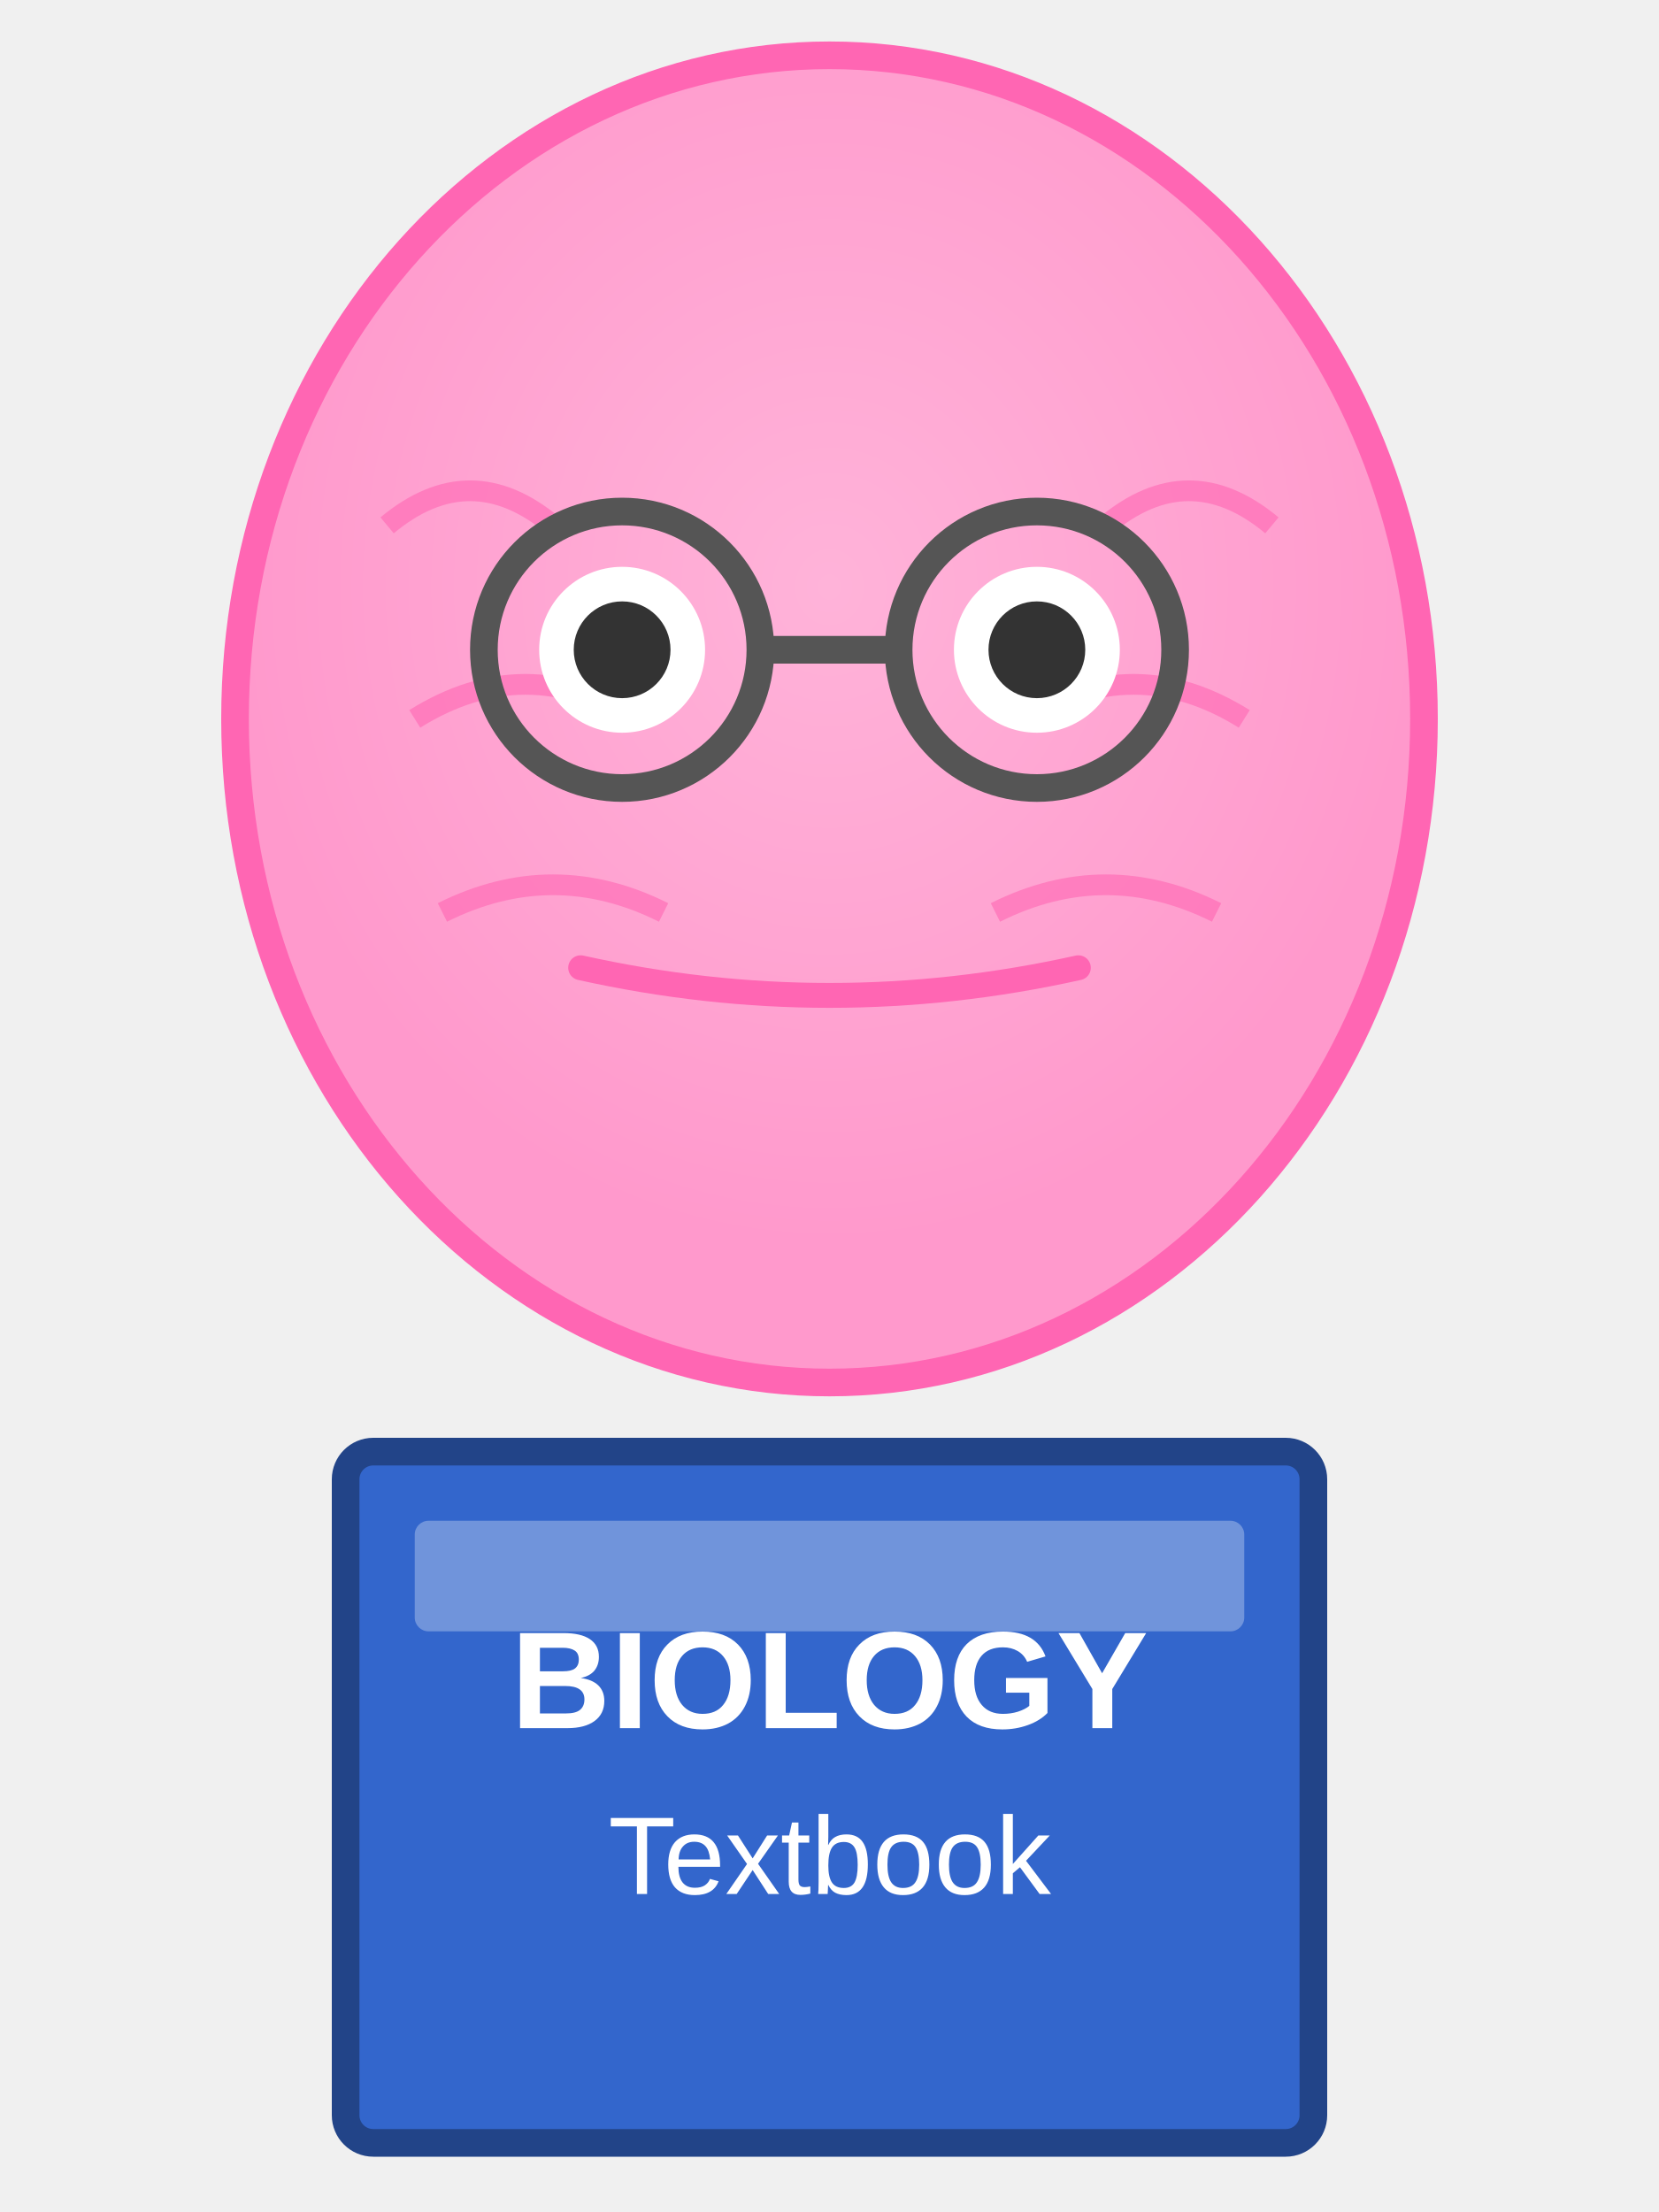
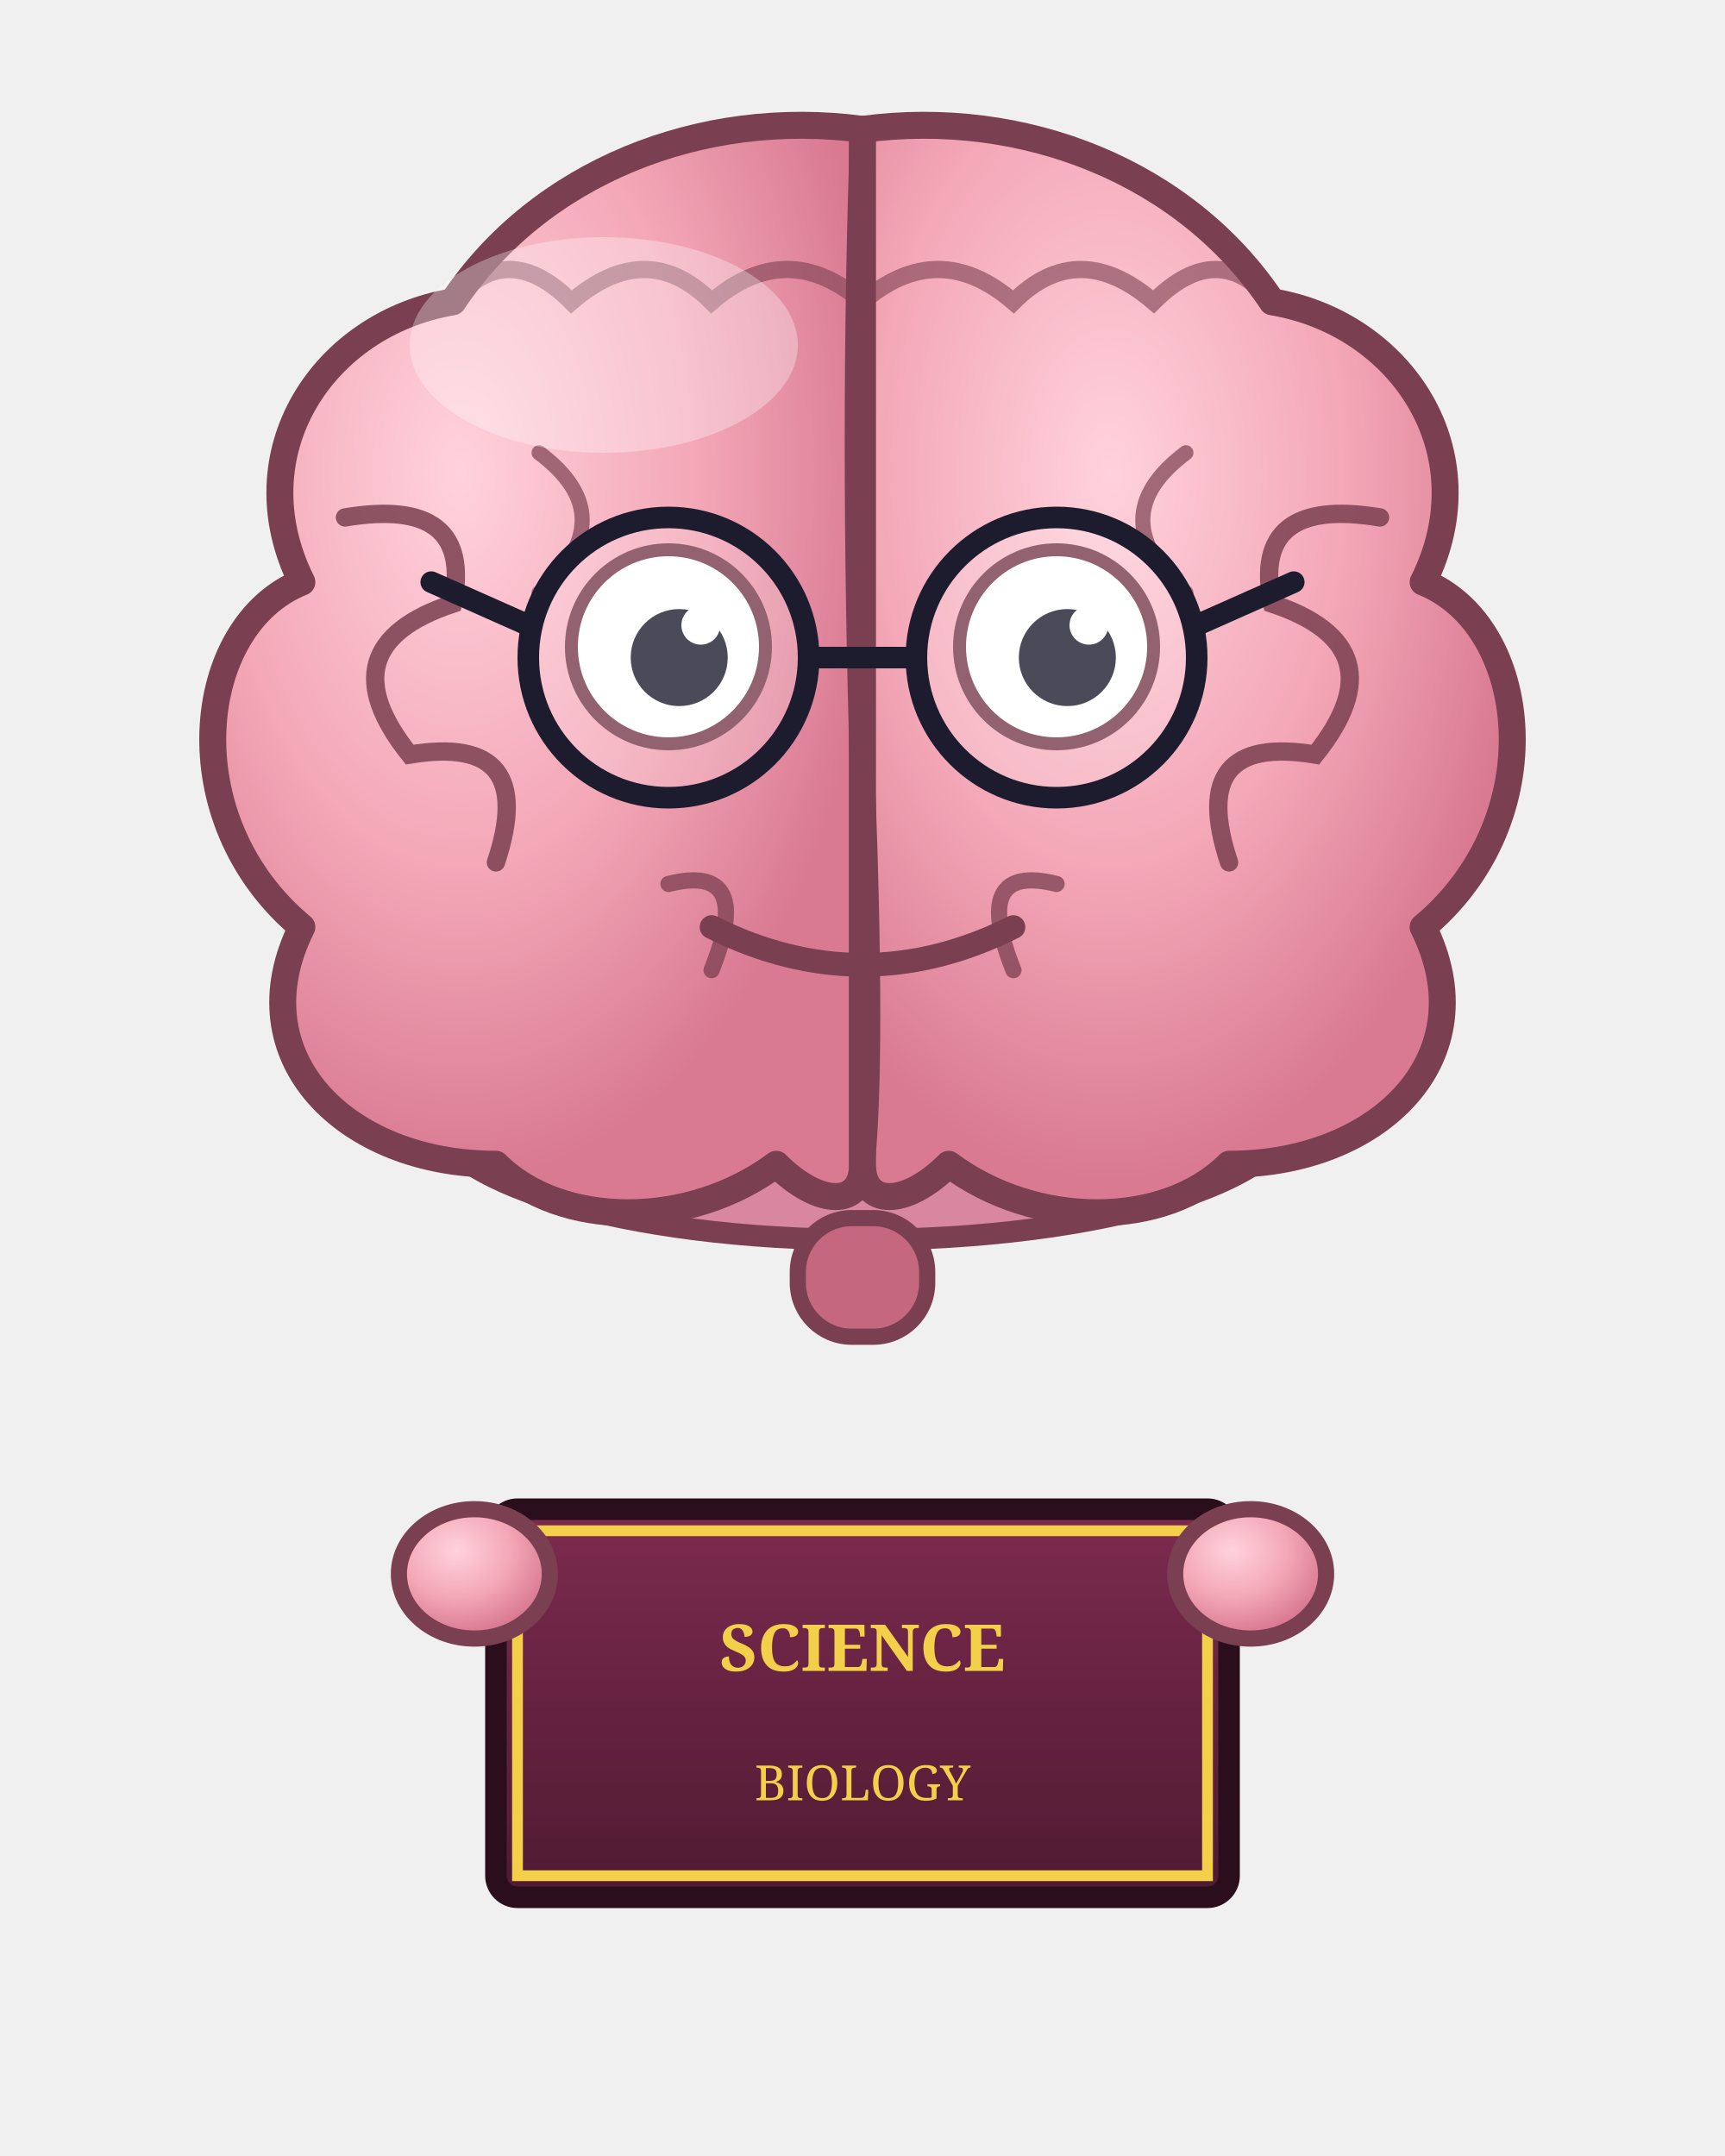
- <svg xmlns="http://www.w3.org/2000/svg" viewBox="0 0 120 160">
+ <svg xmlns="http://www.w3.org/2000/svg" viewBox="0 0 160 200" role="img" aria-label="Teen brain mascot with reading glasses - stage 3 of 7">
  <defs>
-     <radialGradient id="teenBrainGradient" cx="50%" cy="40%">
-       <stop offset="0%" stop-color="#ffb3d9" />
-       <stop offset="100%" stop-color="#ff99cc" />
+     <radialGradient id="brain" cx="38%" cy="32%" r="65%">
+       <stop offset="0%" stop-color="#ffd2dc" />
+       <stop offset="55%" stop-color="#f4a8b8" />
+       <stop offset="100%" stop-color="#d97a92" />
    </radialGradient>
+     <linearGradient id="book" x1="0%" y1="0%" x2="0%" y2="100%">
+       <stop offset="0%" stop-color="#7d2b4f" />
+       <stop offset="100%" stop-color="#4f1a32" />
+     </linearGradient>
  </defs>
-   <ellipse cx="60" cy="52" rx="43" ry="48" fill="url(#teenBrainGradient)" stroke="#ff66b3" stroke-width="2" />
-   <path d="M 28 38 Q 34 33 40 38" fill="none" stroke="#ff66b3" stroke-width="1.5" opacity="0.6" />
-   <path d="M 80 38 Q 86 33 92 38" fill="none" stroke="#ff66b3" stroke-width="1.5" opacity="0.6" />
-   <path d="M 30 52 Q 38 47 46 52" fill="none" stroke="#ff66b3" stroke-width="1.5" opacity="0.6" />
-   <path d="M 74 52 Q 82 47 90 52" fill="none" stroke="#ff66b3" stroke-width="1.5" opacity="0.6" />
-   <path d="M 32 66 Q 40 62 48 66" fill="none" stroke="#ff66b3" stroke-width="1.5" opacity="0.6" />
-   <path d="M 72 66 Q 80 62 88 66" fill="none" stroke="#ff66b3" stroke-width="1.5" opacity="0.6" />
-   <circle cx="45" cy="47" r="6" fill="white" />
-   <circle cx="75" cy="47" r="6" fill="white" />
-   <circle cx="45" cy="47" r="3.5" fill="#333" />
-   <circle cx="75" cy="47" r="3.5" fill="#333" />
-   <circle cx="45" cy="47" r="10" fill="none" stroke="#555" stroke-width="2" />
-   <circle cx="75" cy="47" r="10" fill="none" stroke="#555" stroke-width="2" />
-   <line x1="55" y1="47" x2="65" y2="47" stroke="#555" stroke-width="2" />
-   <path d="M 42 70 Q 60 74 78 70" fill="none" stroke="#ff66b3" stroke-width="1.8" stroke-linecap="round" />
-   <g transform="translate(25, 105)">
-     <rect x="0" y="0" width="70" height="50" rx="2" fill="#3366cc" stroke="#224488" stroke-width="2" />
-     <text x="35" y="20" font-family="Arial, sans-serif" font-size="10" fill="white" text-anchor="middle" font-weight="bold">BIOLOGY</text>
-     <text x="35" y="32" font-family="Arial, sans-serif" font-size="8" fill="white" text-anchor="middle">Textbook</text>
-     <rect x="5" y="5" width="60" height="8" rx="1" fill="white" opacity="0.3" />
+   <ellipse cx="80" cy="103" rx="40" ry="12" fill="#d987a0" stroke="#7a3f50" stroke-width="2" />
+   <path d="M44,103 Q52,98 60,104 Q68,98 76,104 Q84,98 92,104 Q100,98 108,104 Q114,99 116,103" stroke="#7a3f50" stroke-width="1.2" fill="none" opacity="0.65" />
+   <rect x="74" y="113" width="12" height="11" rx="5" fill="#c5687f" stroke="#7a3f50" stroke-width="1.5" />
+   <path d="M 80,12 C 65,10 50,16 42,28 C 30,30 22,42 28,54 C 18,58 16,76 28,86 C 22,98 32,108 46,108 C 52,114 64,114 72,108 C 76,112 80,112 80,108 Z" fill="url(#brain)" stroke="#7a3f50" stroke-width="2.5" stroke-linejoin="round" />
+   <path d="M 80,12 C 95,10 110,16 118,28 C 130,30 138,42 132,54 C 142,58 144,76 132,86 C 138,98 128,108 114,108 C 108,114 96,114 88,108 C 84,112 80,112 80,108 Z" fill="url(#brain)" stroke="#7a3f50" stroke-width="2.5" stroke-linejoin="round" />
+   <path d="M 42,28 Q 47,22 53,28 Q 60,22 66,28 Q 73,22 80,28 Q 87,22 94,28 Q 100,22 107,28 Q 113,22 118,28" stroke="#7a3f50" stroke-width="1.6" fill="none" opacity="0.6" />
+   <path d="M 80,12 Q 79,40 80,72 Q 81,98 80,108" stroke="#7a3f50" stroke-width="2.3" fill="none" stroke-linecap="round" />
+   <path d="M 32,48 Q 44,46 42,56 Q 30,60 38,70 Q 50,68 46,80" stroke="#7a3f50" stroke-width="1.7" fill="none" stroke-linecap="round" opacity="0.85" />
+   <path d="M 50,42 Q 58,48 50,55" stroke="#7a3f50" stroke-width="1.4" fill="none" stroke-linecap="round" opacity="0.7" />
+   <path d="M 62,82 Q 70,80 66,90" stroke="#7a3f50" stroke-width="1.5" fill="none" stroke-linecap="round" opacity="0.75" />
+   <path d="M 128,48 Q 116,46 118,56 Q 130,60 122,70 Q 110,68 114,80" stroke="#7a3f50" stroke-width="1.7" fill="none" stroke-linecap="round" opacity="0.85" />
+   <path d="M 110,42 Q 102,48 110,55" stroke="#7a3f50" stroke-width="1.4" fill="none" stroke-linecap="round" opacity="0.7" />
+   <path d="M 98,82 Q 90,80 94,90" stroke="#7a3f50" stroke-width="1.5" fill="none" stroke-linecap="round" opacity="0.75" />
+   <ellipse cx="56" cy="32" rx="18" ry="10" fill="white" opacity="0.32" />
+   <circle cx="62" cy="60" r="9" fill="white" stroke="#7a3f50" stroke-width="1.2" />
+   <circle cx="98" cy="60" r="9" fill="white" stroke="#7a3f50" stroke-width="1.2" />
+   <circle cx="63" cy="61" r="4.5" fill="#222234" />
+   <circle cx="99" cy="61" r="4.5" fill="#222234" />
+   <circle cx="65" cy="58" r="1.8" fill="white" />
+   <circle cx="101" cy="58" r="1.8" fill="white" />
+   <g stroke="#1c1c2e" stroke-width="2" fill="none">
+     <circle cx="62" cy="61" r="13" fill="#ffffff" fill-opacity="0.18" />
+     <circle cx="98" cy="61" r="13" fill="#ffffff" fill-opacity="0.18" />
+     <line x1="75" y1="61" x2="85" y2="61" />
+     <line x1="49" y1="58" x2="40" y2="54" stroke-linecap="round" />
+     <line x1="111" y1="58" x2="120" y2="54" stroke-linecap="round" />
  </g>
+   <path d="M 66,86 Q 80,93 94,86" stroke="#7a3f50" stroke-width="2.2" fill="none" stroke-linecap="round" />
+   <g transform="translate(80, 158)">
+     <rect x="-34" y="-18" width="68" height="36" rx="2" fill="url(#book)" stroke="#2a0e1c" stroke-width="2" />
+     <rect x="-32" y="-16" width="64" height="32" fill="none" stroke="#f4d04a" stroke-width="1" />
+     <text x="0" y="-3" font-family="Georgia, serif" font-size="6" font-weight="bold" fill="#f4d04a" text-anchor="middle">SCIENCE</text>
+     <text x="0" y="9" font-family="Georgia, serif" font-size="4.5" fill="#f4d04a" text-anchor="middle">BIOLOGY</text>
+   </g>
+   <ellipse cx="44" cy="146" rx="7" ry="6" fill="url(#brain)" stroke="#7a3f50" stroke-width="1.5" />
+   <ellipse cx="116" cy="146" rx="7" ry="6" fill="url(#brain)" stroke="#7a3f50" stroke-width="1.5" />
</svg>
